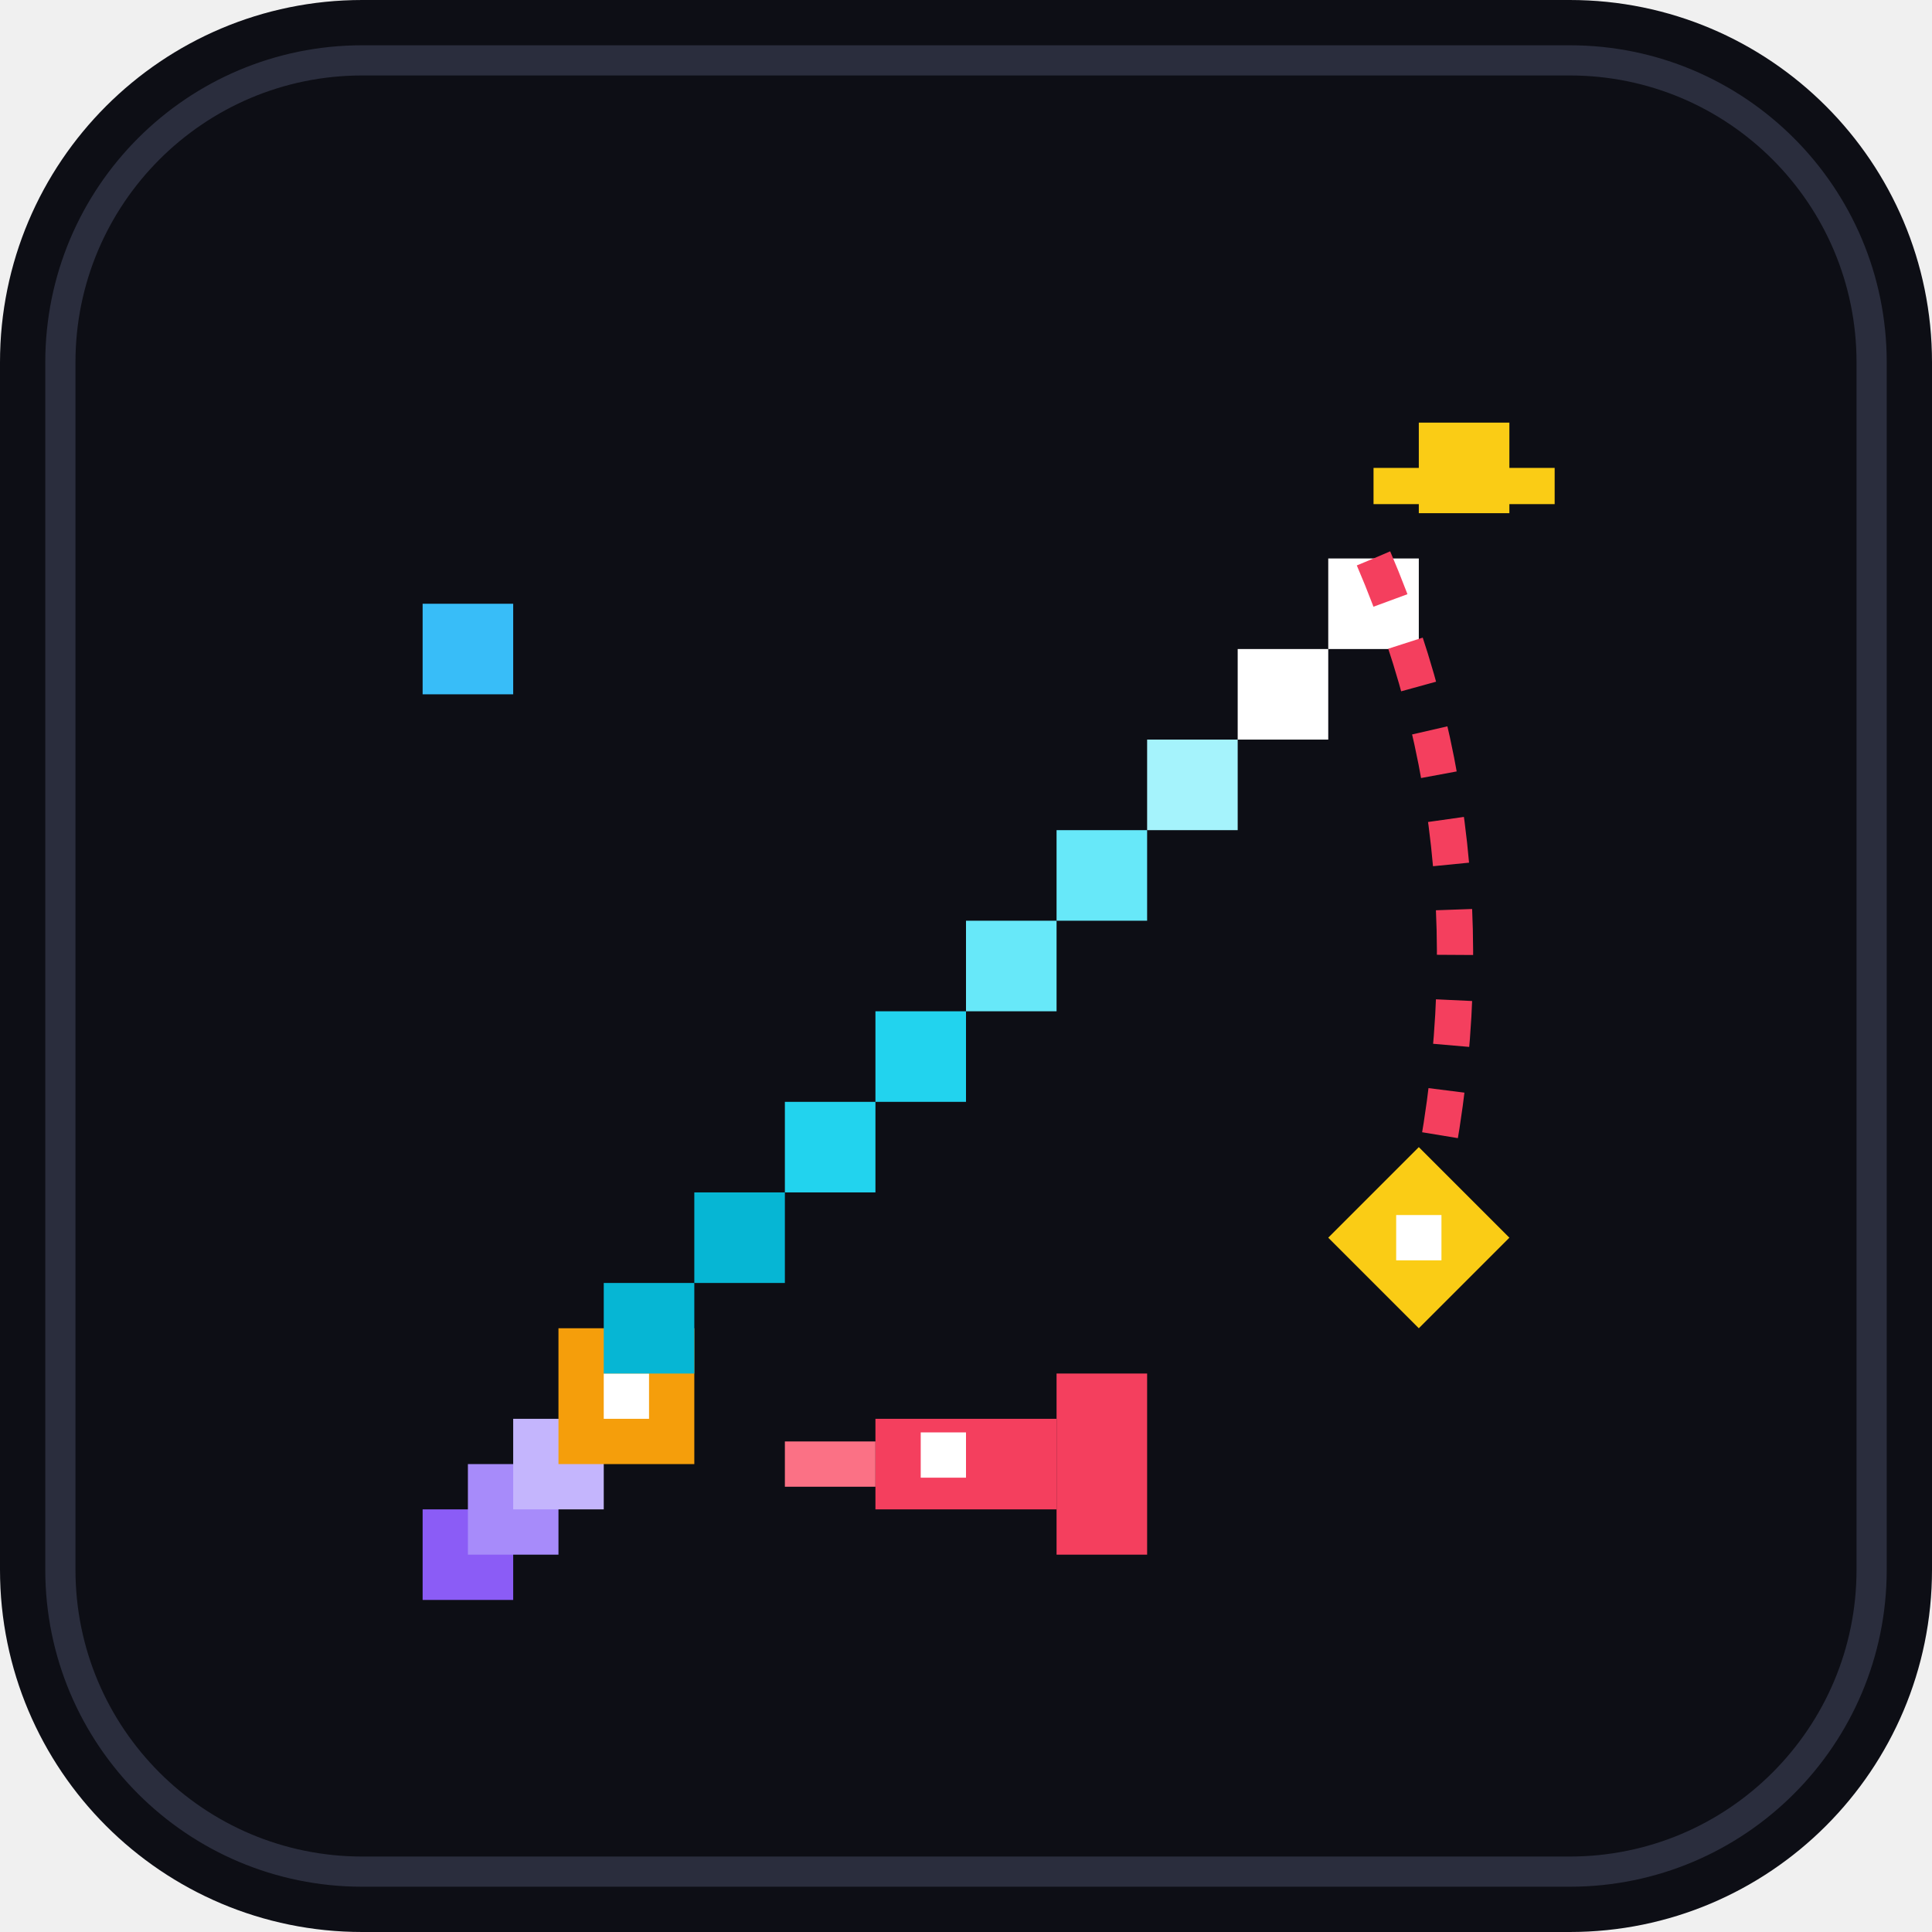
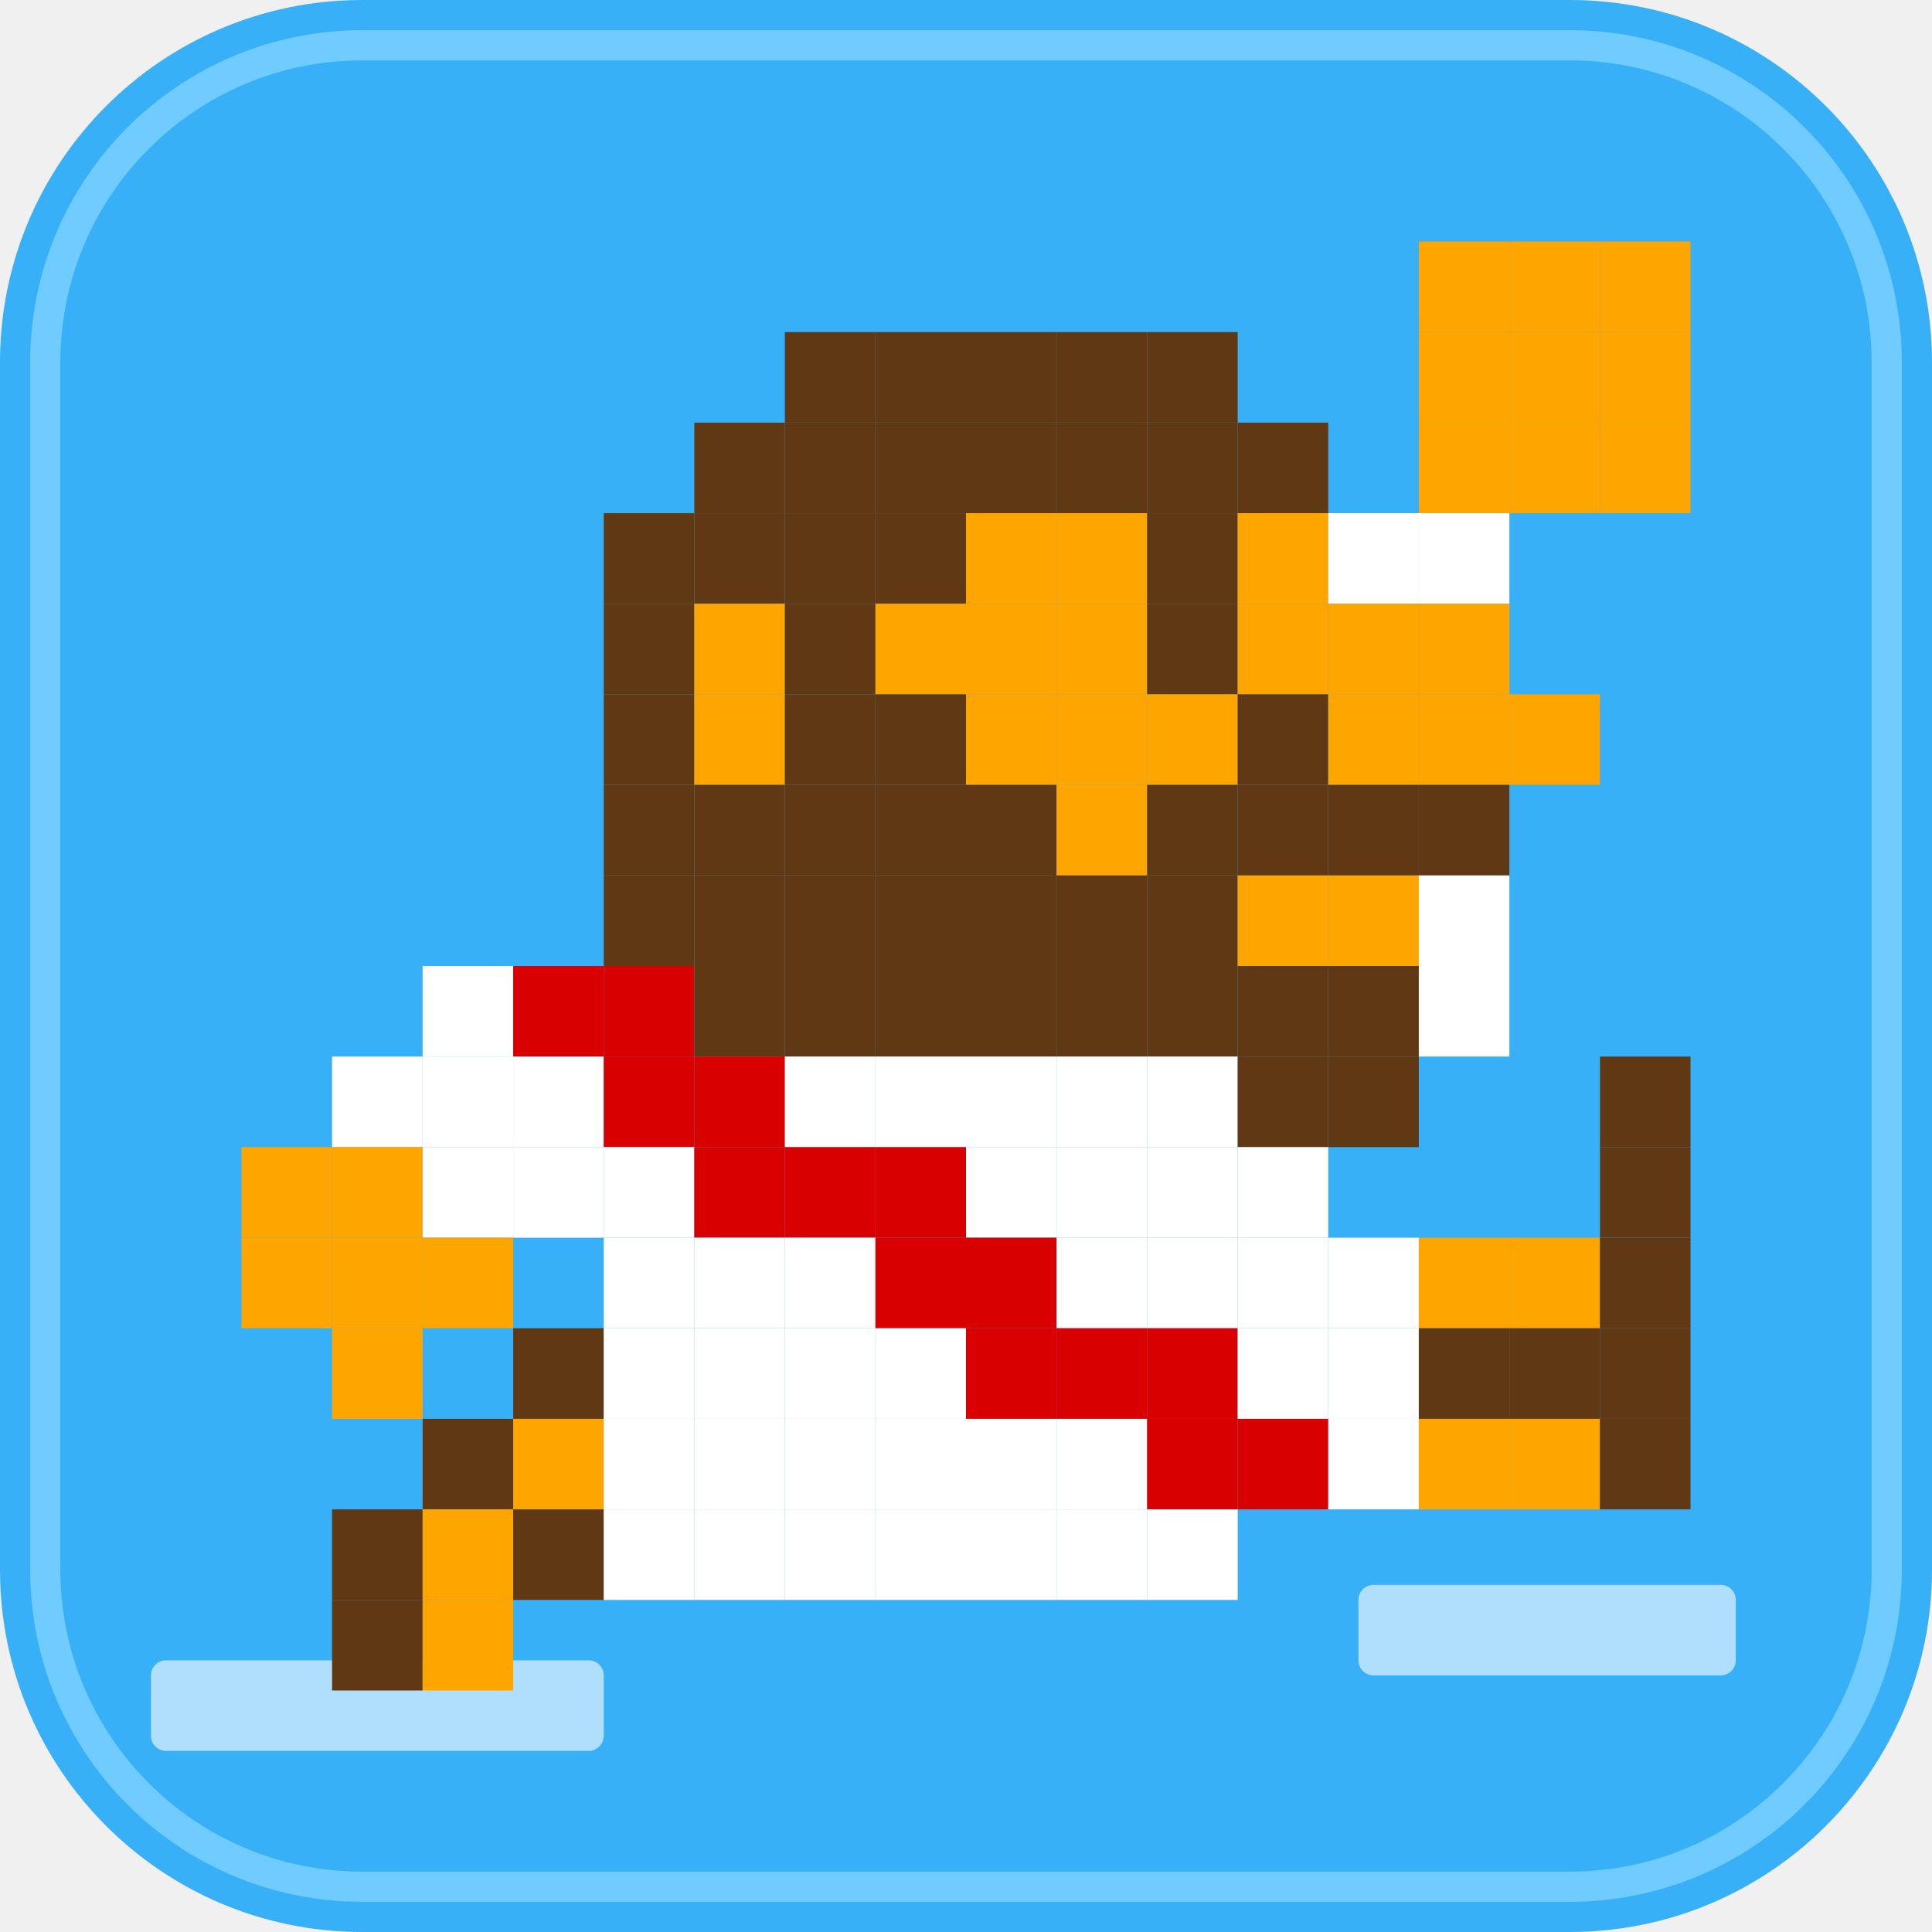
- <svg xmlns="http://www.w3.org/2000/svg" viewBox="0 0 512 512" width="100%" height="100%">
-   <rect width="512" height="512" fill="#0d0e15" rx="96" />
-   <rect x="16" y="16" width="480" height="480" fill="none" stroke="#2a2d3d" stroke-width="8" rx="80" />
-   <g transform="translate(64, 64) scale(12)">
-     <rect x="4" y="28" width="2" height="2" fill="#8b5cf6" />
-     <rect x="5" y="27" width="2" height="2" fill="#a78bfa" />
-     <rect x="6" y="26" width="2" height="2" fill="#c4b5fd" />
-     <rect x="7" y="24" width="3" height="3" fill="#f59e0b" />
-     <rect x="8" y="25" width="1" height="1" fill="#fff" />
-     <rect x="8" y="23" width="2" height="2" fill="#06b6d4" />
-     <rect x="10" y="21" width="2" height="2" fill="#06b6d4" />
-     <rect x="12" y="19" width="2" height="2" fill="#22d3ee" />
-     <rect x="14" y="17" width="2" height="2" fill="#22d3ee" />
-     <rect x="16" y="15" width="2" height="2" fill="#67e8f9" />
-     <rect x="18" y="13" width="2" height="2" fill="#67e8f9" />
-     <rect x="20" y="11" width="2" height="2" fill="#a5f3fc" />
-     <rect x="22" y="9" width="2" height="2" fill="#ffffff" />
-     <rect x="24" y="7" width="2" height="2" fill="#ffffff" />
-     <path d="M 25 7 Q 28 14, 26 22" fill="none" stroke="#f43f5e" stroke-width="0.8" stroke-dasharray="1,1" />
-     <polygon points="26,20 28,22 26,24 24,22" fill="#facc15" />
-     <rect x="25.5" y="21.5" width="1" height="1" fill="#ffffff" />
-     <rect x="26" y="4" width="2" height="2" fill="#facc15" />
-     <rect x="25" y="5" width="4" height="0.8" fill="#facc15" />
-     <rect x="4" y="8" width="2" height="2" fill="#38bdf8" />
-     <rect x="14" y="26" width="4" height="2" fill="#f43f5e" />
-     <rect x="18" y="25" width="2" height="4" fill="#f43f5e" />
-     <rect x="12" y="26.5" width="2" height="1" fill="#fb7185" />
-     <rect x="15" y="26.3" width="1" height="1" fill="#ffffff" />
+ <svg xmlns="http://www.w3.org/2000/svg" viewBox="0 0 512 512" width="512" height="512">
+   <rect width="512" height="512" fill="#38b0f8" rx="96" />
+   <rect x="12" y="12" width="488" height="488" fill="none" stroke="#70ccff" stroke-width="8" rx="84" />
+   <rect x="40" y="440" width="120" height="24" fill="#ffffff" opacity="0.6" rx="4" />
+   <rect x="360" y="420" width="100" height="24" fill="#ffffff" opacity="0.6" rx="4" />
+   <g>
+     <rect x="376" y="64" width="24" height="24" fill="#ffa500" />
+     <rect x="400" y="64" width="24" height="24" fill="#ffa500" />
+     <rect x="424" y="64" width="24" height="24" fill="#ffa500" />
+     <rect x="208" y="88" width="24" height="24" fill="#603814" />
+     <rect x="232" y="88" width="24" height="24" fill="#603814" />
+     <rect x="256" y="88" width="24" height="24" fill="#603814" />
+     <rect x="280" y="88" width="24" height="24" fill="#603814" />
+     <rect x="304" y="88" width="24" height="24" fill="#603814" />
+     <rect x="376" y="88" width="24" height="24" fill="#ffa500" />
+     <rect x="400" y="88" width="24" height="24" fill="#ffa500" />
+     <rect x="424" y="88" width="24" height="24" fill="#ffa500" />
+     <rect x="184" y="112" width="24" height="24" fill="#603814" />
+     <rect x="208" y="112" width="24" height="24" fill="#603814" />
+     <rect x="232" y="112" width="24" height="24" fill="#603814" />
+     <rect x="256" y="112" width="24" height="24" fill="#603814" />
+     <rect x="280" y="112" width="24" height="24" fill="#603814" />
+     <rect x="304" y="112" width="24" height="24" fill="#603814" />
+     <rect x="328" y="112" width="24" height="24" fill="#603814" />
+     <rect x="376" y="112" width="24" height="24" fill="#ffa500" />
+     <rect x="400" y="112" width="24" height="24" fill="#ffa500" />
+     <rect x="424" y="112" width="24" height="24" fill="#ffa500" />
+     <rect x="160" y="136" width="24" height="24" fill="#603814" />
+     <rect x="184" y="136" width="24" height="24" fill="#603814" />
+     <rect x="208" y="136" width="24" height="24" fill="#603814" />
+     <rect x="232" y="136" width="24" height="24" fill="#603814" />
+     <rect x="256" y="136" width="24" height="24" fill="#ffa500" />
+     <rect x="280" y="136" width="24" height="24" fill="#ffa500" />
+     <rect x="304" y="136" width="24" height="24" fill="#603814" />
+     <rect x="328" y="136" width="24" height="24" fill="#ffa500" />
+     <rect x="352" y="136" width="24" height="24" fill="#ffffff" />
+     <rect x="376" y="136" width="24" height="24" fill="#ffffff" />
+     <rect x="160" y="160" width="24" height="24" fill="#603814" />
+     <rect x="184" y="160" width="24" height="24" fill="#ffa500" />
+     <rect x="208" y="160" width="24" height="24" fill="#603814" />
+     <rect x="232" y="160" width="24" height="24" fill="#ffa500" />
+     <rect x="256" y="160" width="24" height="24" fill="#ffa500" />
+     <rect x="280" y="160" width="24" height="24" fill="#ffa500" />
+     <rect x="304" y="160" width="24" height="24" fill="#603814" />
+     <rect x="328" y="160" width="24" height="24" fill="#ffa500" />
+     <rect x="352" y="160" width="24" height="24" fill="#ffa500" />
+     <rect x="376" y="160" width="24" height="24" fill="#ffa500" />
+     <rect x="160" y="184" width="24" height="24" fill="#603814" />
+     <rect x="184" y="184" width="24" height="24" fill="#ffa500" />
+     <rect x="208" y="184" width="24" height="24" fill="#603814" />
+     <rect x="232" y="184" width="24" height="24" fill="#603814" />
+     <rect x="256" y="184" width="24" height="24" fill="#ffa500" />
+     <rect x="280" y="184" width="24" height="24" fill="#ffa500" />
+     <rect x="304" y="184" width="24" height="24" fill="#ffa500" />
+     <rect x="328" y="184" width="24" height="24" fill="#603814" />
+     <rect x="352" y="184" width="24" height="24" fill="#ffa500" />
+     <rect x="376" y="184" width="24" height="24" fill="#ffa500" />
+     <rect x="400" y="184" width="24" height="24" fill="#ffa500" />
+     <rect x="160" y="208" width="24" height="24" fill="#603814" />
+     <rect x="184" y="208" width="24" height="24" fill="#603814" />
+     <rect x="208" y="208" width="24" height="24" fill="#603814" />
+     <rect x="232" y="208" width="24" height="24" fill="#603814" />
+     <rect x="256" y="208" width="24" height="24" fill="#603814" />
+     <rect x="280" y="208" width="24" height="24" fill="#ffa500" />
+     <rect x="304" y="208" width="24" height="24" fill="#603814" />
+     <rect x="328" y="208" width="24" height="24" fill="#603814" />
+     <rect x="352" y="208" width="24" height="24" fill="#603814" />
+     <rect x="376" y="208" width="24" height="24" fill="#603814" />
+     <rect x="160" y="232" width="24" height="24" fill="#603814" />
+     <rect x="184" y="232" width="24" height="24" fill="#603814" />
+     <rect x="208" y="232" width="24" height="24" fill="#603814" />
+     <rect x="232" y="232" width="24" height="24" fill="#603814" />
+     <rect x="256" y="232" width="24" height="24" fill="#603814" />
+     <rect x="280" y="232" width="24" height="24" fill="#603814" />
+     <rect x="304" y="232" width="24" height="24" fill="#603814" />
+     <rect x="328" y="232" width="24" height="24" fill="#ffa500" />
+     <rect x="352" y="232" width="24" height="24" fill="#ffa500" />
+     <rect x="376" y="232" width="24" height="24" fill="#ffffff" />
+     <rect x="112" y="256" width="24" height="24" fill="#ffffff" />
+     <rect x="136" y="256" width="24" height="24" fill="#d80000" />
+     <rect x="160" y="256" width="24" height="24" fill="#d80000" />
+     <rect x="184" y="256" width="24" height="24" fill="#603814" />
+     <rect x="208" y="256" width="24" height="24" fill="#603814" />
+     <rect x="232" y="256" width="24" height="24" fill="#603814" />
+     <rect x="256" y="256" width="24" height="24" fill="#603814" />
+     <rect x="280" y="256" width="24" height="24" fill="#603814" />
+     <rect x="304" y="256" width="24" height="24" fill="#603814" />
+     <rect x="328" y="256" width="24" height="24" fill="#603814" />
+     <rect x="352" y="256" width="24" height="24" fill="#603814" />
+     <rect x="376" y="256" width="24" height="24" fill="#ffffff" />
+     <rect x="88" y="280" width="24" height="24" fill="#ffffff" />
+     <rect x="112" y="280" width="24" height="24" fill="#ffffff" />
+     <rect x="136" y="280" width="24" height="24" fill="#ffffff" />
+     <rect x="160" y="280" width="24" height="24" fill="#d80000" />
+     <rect x="184" y="280" width="24" height="24" fill="#d80000" />
+     <rect x="208" y="280" width="24" height="24" fill="#ffffff" />
+     <rect x="232" y="280" width="24" height="24" fill="#ffffff" />
+     <rect x="256" y="280" width="24" height="24" fill="#ffffff" />
+     <rect x="280" y="280" width="24" height="24" fill="#ffffff" />
+     <rect x="304" y="280" width="24" height="24" fill="#ffffff" />
+     <rect x="328" y="280" width="24" height="24" fill="#603814" />
+     <rect x="352" y="280" width="24" height="24" fill="#603814" />
+     <rect x="424" y="280" width="24" height="24" fill="#603814" />
+     <rect x="64" y="304" width="24" height="24" fill="#ffa500" />
+     <rect x="88" y="304" width="24" height="24" fill="#ffa500" />
+     <rect x="112" y="304" width="24" height="24" fill="#ffffff" />
+     <rect x="136" y="304" width="24" height="24" fill="#ffffff" />
+     <rect x="160" y="304" width="24" height="24" fill="#ffffff" />
+     <rect x="184" y="304" width="24" height="24" fill="#d80000" />
+     <rect x="208" y="304" width="24" height="24" fill="#d80000" />
+     <rect x="232" y="304" width="24" height="24" fill="#d80000" />
+     <rect x="256" y="304" width="24" height="24" fill="#ffffff" />
+     <rect x="280" y="304" width="24" height="24" fill="#ffffff" />
+     <rect x="304" y="304" width="24" height="24" fill="#ffffff" />
+     <rect x="328" y="304" width="24" height="24" fill="#ffffff" />
+     <rect x="424" y="304" width="24" height="24" fill="#603814" />
+     <rect x="64" y="328" width="24" height="24" fill="#ffa500" />
+     <rect x="88" y="328" width="24" height="24" fill="#ffa500" />
+     <rect x="112" y="328" width="24" height="24" fill="#ffa500" />
+     <rect x="160" y="328" width="24" height="24" fill="#ffffff" />
+     <rect x="184" y="328" width="24" height="24" fill="#ffffff" />
+     <rect x="208" y="328" width="24" height="24" fill="#ffffff" />
+     <rect x="232" y="328" width="24" height="24" fill="#d80000" />
+     <rect x="256" y="328" width="24" height="24" fill="#d80000" />
+     <rect x="280" y="328" width="24" height="24" fill="#ffffff" />
+     <rect x="304" y="328" width="24" height="24" fill="#ffffff" />
+     <rect x="328" y="328" width="24" height="24" fill="#ffffff" />
+     <rect x="352" y="328" width="24" height="24" fill="#ffffff" />
+     <rect x="376" y="328" width="24" height="24" fill="#ffa500" />
+     <rect x="400" y="328" width="24" height="24" fill="#ffa500" />
+     <rect x="424" y="328" width="24" height="24" fill="#603814" />
+     <rect x="88" y="352" width="24" height="24" fill="#ffa500" />
+     <rect x="136" y="352" width="24" height="24" fill="#603814" />
+     <rect x="160" y="352" width="24" height="24" fill="#ffffff" />
+     <rect x="184" y="352" width="24" height="24" fill="#ffffff" />
+     <rect x="208" y="352" width="24" height="24" fill="#ffffff" />
+     <rect x="232" y="352" width="24" height="24" fill="#ffffff" />
+     <rect x="256" y="352" width="24" height="24" fill="#d80000" />
+     <rect x="280" y="352" width="24" height="24" fill="#d80000" />
+     <rect x="304" y="352" width="24" height="24" fill="#d80000" />
+     <rect x="328" y="352" width="24" height="24" fill="#ffffff" />
+     <rect x="352" y="352" width="24" height="24" fill="#ffffff" />
+     <rect x="376" y="352" width="24" height="24" fill="#603814" />
+     <rect x="400" y="352" width="24" height="24" fill="#603814" />
+     <rect x="424" y="352" width="24" height="24" fill="#603814" />
+     <rect x="112" y="376" width="24" height="24" fill="#603814" />
+     <rect x="136" y="376" width="24" height="24" fill="#ffa500" />
+     <rect x="160" y="376" width="24" height="24" fill="#ffffff" />
+     <rect x="184" y="376" width="24" height="24" fill="#ffffff" />
+     <rect x="208" y="376" width="24" height="24" fill="#ffffff" />
+     <rect x="232" y="376" width="24" height="24" fill="#ffffff" />
+     <rect x="256" y="376" width="24" height="24" fill="#ffffff" />
+     <rect x="280" y="376" width="24" height="24" fill="#ffffff" />
+     <rect x="304" y="376" width="24" height="24" fill="#d80000" />
+     <rect x="328" y="376" width="24" height="24" fill="#d80000" />
+     <rect x="352" y="376" width="24" height="24" fill="#ffffff" />
+     <rect x="376" y="376" width="24" height="24" fill="#ffa500" />
+     <rect x="400" y="376" width="24" height="24" fill="#ffa500" />
+     <rect x="424" y="376" width="24" height="24" fill="#603814" />
+     <rect x="88" y="400" width="24" height="24" fill="#603814" />
+     <rect x="112" y="400" width="24" height="24" fill="#ffa500" />
+     <rect x="136" y="400" width="24" height="24" fill="#603814" />
+     <rect x="160" y="400" width="24" height="24" fill="#ffffff" />
+     <rect x="184" y="400" width="24" height="24" fill="#ffffff" />
+     <rect x="208" y="400" width="24" height="24" fill="#ffffff" />
+     <rect x="232" y="400" width="24" height="24" fill="#ffffff" />
+     <rect x="256" y="400" width="24" height="24" fill="#ffffff" />
+     <rect x="280" y="400" width="24" height="24" fill="#ffffff" />
+     <rect x="304" y="400" width="24" height="24" fill="#ffffff" />
+     <rect x="88" y="424" width="24" height="24" fill="#603814" />
+     <rect x="112" y="424" width="24" height="24" fill="#ffa500" />
  </g>
</svg>
